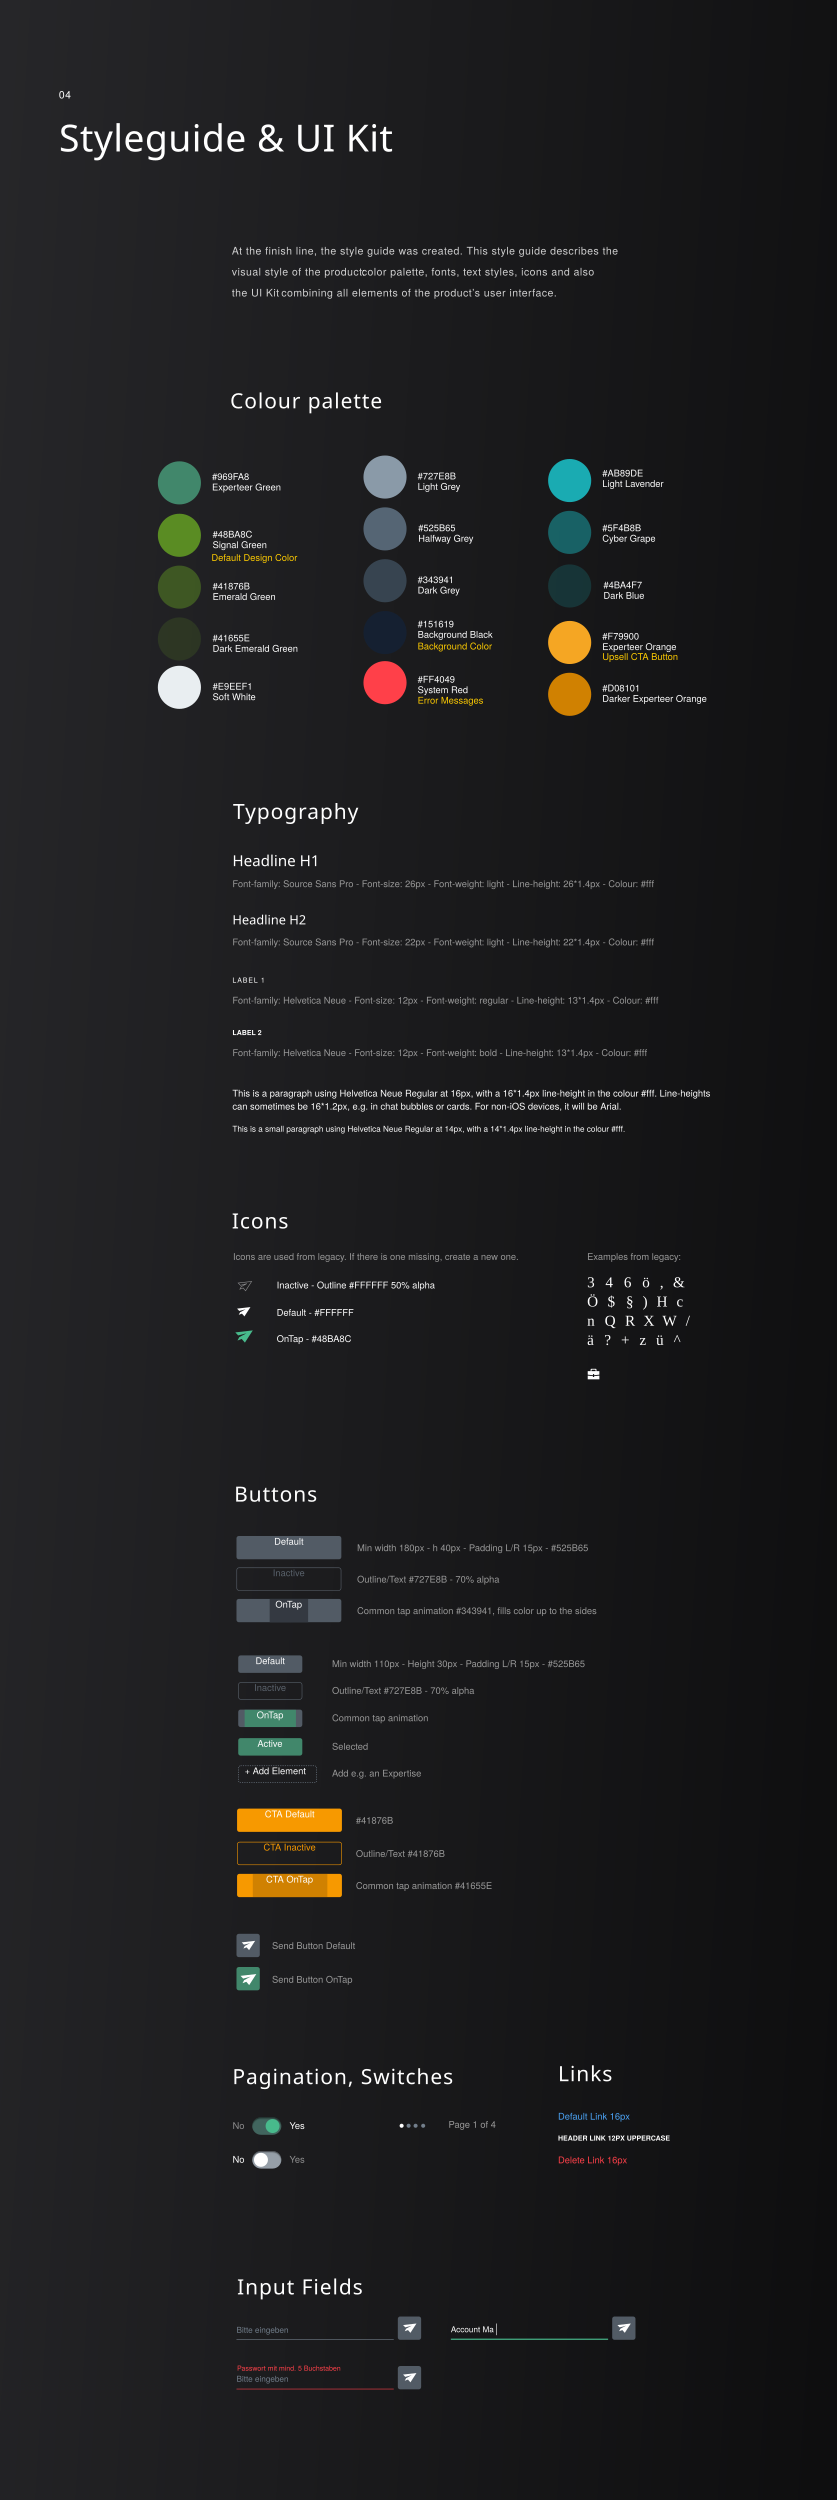
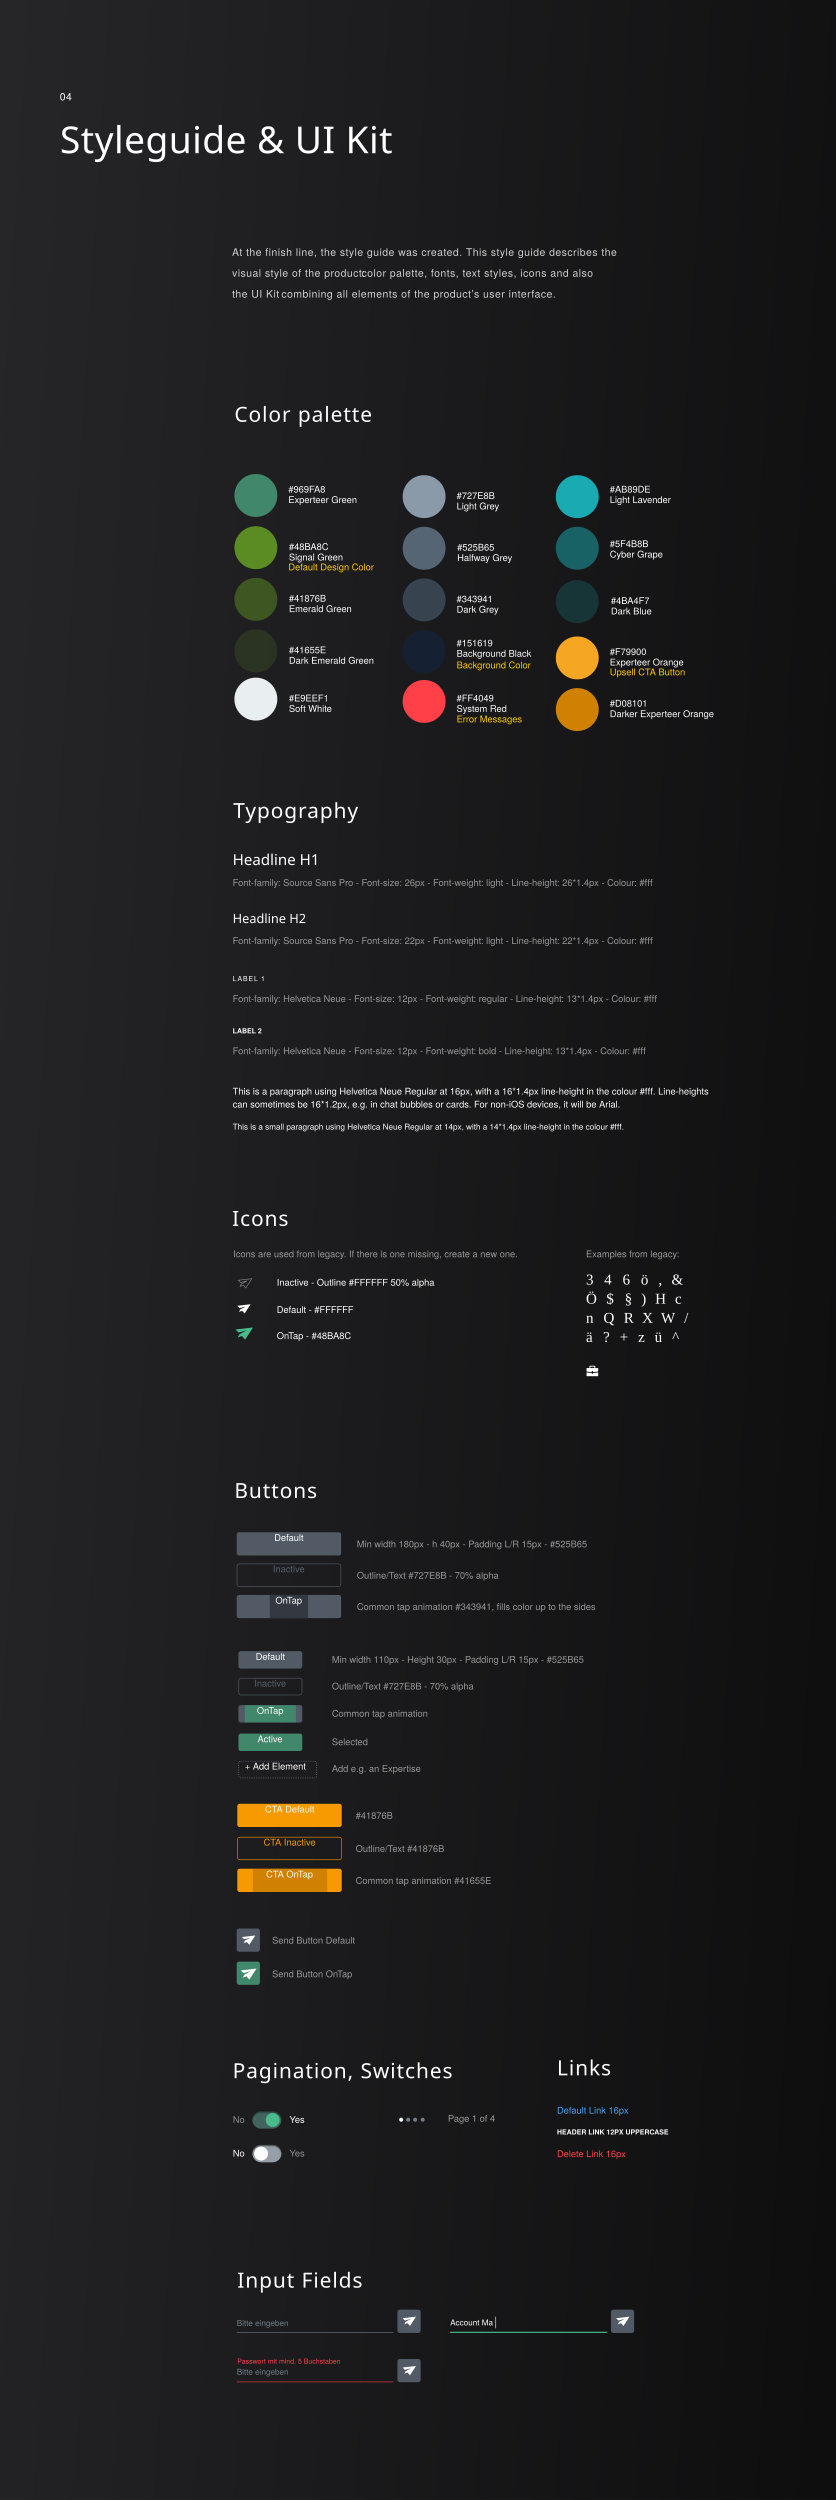
- <svg xmlns="http://www.w3.org/2000/svg" xmlns:xlink="http://www.w3.org/1999/xlink" width="1436px" height="4292px" viewBox="0 0 1436 4292" version="1.1">
+ <svg xmlns="http://www.w3.org/2000/svg" xmlns:xlink="http://www.w3.org/1999/xlink" width="1440px" height="4309px" viewBox="0 0 1440 4309" version="1.1">
  <defs>
-     <linearGradient x1="-89.235%" y1="50%" x2="164.649%" y2="97.562%" id="linearGradient-1">
+     <linearGradient x1="-2.032%" y1="0.281%" x2="129.869%" y2="111.786%" id="linearGradient-1">
+       <stop stop-color="#242326" offset="0%" />
+       <stop stop-color="#232E3F" offset="67.892%" />
+       <stop stop-color="#22342D" offset="100%" />
+     </linearGradient>
+     <linearGradient x1="-89.235%" y1="50%" x2="164.649%" y2="97.562%" id="linearGradient-2">
      <stop stop-color="#37373B" offset="0%" />
      <stop stop-color="#000000" offset="100%" />
    </linearGradient>
-     <rect id="path-2" x="34" y="92" width="50" height="30" rx="15" />
-     <filter x="-5.0%" y="-8.3%" width="110.0%" height="116.7%" filterUnits="objectBoundingBox" id="filter-3">
+     <rect id="path-3" x="34" y="92" width="50" height="30" rx="15" />
+     <filter x="-5.0%" y="-8.3%" width="110.0%" height="116.7%" filterUnits="objectBoundingBox" id="filter-4">
      <feGaussianBlur stdDeviation="1.5" in="SourceAlpha" result="shadowBlurInner1" />
      <feOffset dx="0" dy="2" in="shadowBlurInner1" result="shadowOffsetInner1" />
      <feComposite in="shadowOffsetInner1" in2="SourceAlpha" operator="arithmetic" k2="-1" k3="1" result="shadowInnerInner1" />
      <feColorMatrix values="0 0 0 0 0   0 0 0 0 0   0 0 0 0 0  0 0 0 0.5 0" type="matrix" in="shadowInnerInner1" />
    </filter>
-     <rect id="path-4" x="34" y="150" width="50" height="30" rx="15" />
-     <filter x="-5.0%" y="-8.3%" width="110.0%" height="116.7%" filterUnits="objectBoundingBox" id="filter-5">
+     <rect id="path-5" x="34" y="150" width="50" height="30" rx="15" />
+     <filter x="-5.0%" y="-8.3%" width="110.0%" height="116.7%" filterUnits="objectBoundingBox" id="filter-6">
      <feGaussianBlur stdDeviation="1.5" in="SourceAlpha" result="shadowBlurInner1" />
      <feOffset dx="0" dy="2" in="shadowBlurInner1" result="shadowOffsetInner1" />
      <feComposite in="shadowOffsetInner1" in2="SourceAlpha" operator="arithmetic" k2="-1" k3="1" result="shadowInnerInner1" />
      <feColorMatrix values="0 0 0 0 0   0 0 0 0 0   0 0 0 0 0  0 0 0 0.5 0" type="matrix" in="shadowInnerInner1" />
    </filter>
-     <rect id="path-6" x="0" y="0" width="180" height="40" rx="4" />
-     <rect id="path-8" x="0" y="0" width="180" height="40" rx="4" />
-     <rect id="path-10" x="0" y="0" width="110" height="30" rx="4" />
-     <path d="M11,488 L138,488 C140.209,488 142,489.791 142,492 L142,514 C142,516.209 140.209,518 138,518 L11,518 C8.791,518 7,516.209 7,514 L7,492 C7,489.791 8.791,488 11,488 Z" id="path-12" />
-     <mask id="mask-13" maskContentUnits="userSpaceOnUse" maskUnits="objectBoundingBox" x="0" y="0" width="135" height="30" fill="white">
-       <use xlink:href="#path-12" />
+     <rect id="path-7" x="0" y="0" width="180" height="40" rx="4" />
+     <rect id="path-9" x="0" y="0" width="180" height="40" rx="4" />
+     <rect id="path-11" x="0" y="0" width="110" height="30" rx="4" />
+     <path d="M11,488 L138,488 C140.209,488 142,489.791 142,492 L142,514 C142,516.209 140.209,518 138,518 L11,518 C8.791,518 7,516.209 7,514 L7,492 C7,489.791 8.791,488 11,488 Z" id="path-13" />
+     <mask id="mask-14" maskContentUnits="userSpaceOnUse" maskUnits="objectBoundingBox" x="0" y="0" width="135" height="30" fill="white">
+       <use xlink:href="#path-13" />
    </mask>
  </defs>
  <g id="CA" stroke="none" stroke-width="1" fill="none" fill-rule="evenodd">
-     <g id="Final" transform="translate(-4, -29657)">
-       <rect id="Rectangle-30" fill="url(#linearGradient-1)" x="1" y="27769" width="1440" height="2726" />
-       <rect id="Rectangle-30" fill="url(#linearGradient-1)" x="4" y="29657" width="1440" height="4316" />
+     <g id="Final" transform="translate(0, -35024)">
+       <rect id="Rectangle-30" fill="url(#linearGradient-1)" x="0" y="27765" width="1440" height="7260" />
+       <rect id="Rectangle-30" fill="url(#linearGradient-2)" x="-2" y="35024" width="1444" height="4309" />
      <text id="Default-Design-Color" font-family="HelveticaNeue, Helvetica Neue" font-size="16" font-weight="normal" fill="#FFCC00">
-         <tspan x="367" y="30620">Default Design Color</tspan>
+         <tspan x="497" y="36007">Default Design Color</tspan>
      </text>
-       <g id="Styleguide" transform="translate(275, 30323)">
-         <g id="07-Input-Fields" transform="translate(135, 3238)">
+       <g id="Styleguide" transform="translate(400, 35716)">
+         <g id="07-Input-Fields" transform="translate(8, 3216)">
          <text font-family="SourceSansPro-Regular, Source Sans Pro" font-size="36" font-weight="normal" line-spacing="36" letter-spacing="1.6" fill="#FFFFFF">
            <tspan x="1" y="35">Input Fields</tspan>
          </text>
          <g id="insert" transform="translate(0, 73)">
            <rect id="Rectangle-3" fill="#727E8B" x="0" y="39" width="270" height="1" />
            <text id="Bitte-eingeben" font-family="HelveticaNeue, Helvetica Neue" font-size="14" font-weight="normal" fill="#727E8B">
              <tspan x="0" y="28">Bitte eingeben</tspan>
            </text>
            <g id="send_button" transform="translate(277, 0)">
              <g id="insert">
                <rect id="Rectangle-12" fill="#525B65" x="0" y="0" width="40" height="40" rx="4" />
                <g id="icon_send" transform="translate(9, 12)" fill="#FFFFFF">
                  <polygon id="send_icon" points="5.196 8.866 14.75 3.753 3.744 6.619 0 2.643 23 0 12.616 16 8.374 11.195 2.879 13.256" />
                </g>
              </g>
            </g>
          </g>
          <g id="insert" transform="translate(0, 155)">
            <rect id="Rectangle-3" fill="#FF4049" x="0" y="42" width="270" height="1" />
            <text id="Bitte-eingeben" font-family="HelveticaNeue, Helvetica Neue" font-size="14" font-weight="normal" fill="#727E8B">
              <tspan x="0" y="30">Bitte eingeben</tspan>
            </text>
            <text id="Passwort-mit-mind.-5" font-family="HelveticaNeue, Helvetica Neue" font-size="12" font-weight="normal" fill="#FF4049">
              <tspan x="1" y="11">Passwort mit mind. 5 Buchstaben</tspan>
            </text>
            <g id="send_button" transform="translate(277, 3)">
              <g id="insert">
                <rect id="Rectangle-12" fill="#525B65" x="0" y="0" width="40" height="40" rx="4" />
                <g id="icon_send" transform="translate(9, 12)" fill="#FFFFFF">
                  <polygon id="send_icon" points="5.196 8.866 14.75 3.753 3.744 6.619 0 2.643 23 0 12.616 16 8.374 11.195 2.879 13.256" />
                </g>
              </g>
            </g>
          </g>
          <g id="insert" transform="translate(368, 73)">
            <rect id="Rectangle-3" fill="#48BA8C" x="0" y="38" width="270" height="2" />
            <text id="Account-Ma" font-family="HelveticaNeue, Helvetica Neue" font-size="14" font-weight="normal" fill="#FFFFFF">
              <tspan x="0" y="27">Account Ma</tspan>
            </text>
            <g id="send_button" transform="translate(277, 0)">
              <g id="insert">
                <rect id="Rectangle-12" fill="#525B65" x="0" y="0" width="40" height="40" rx="4" />
                <g id="icon_send" transform="translate(9, 12)" fill="#FFFFFF">
                  <polygon id="send_icon" points="5.196 8.866 14.75 3.753 3.744 6.619 0 2.643 23 0 12.616 16 8.374 11.195 2.879 13.256" />
                </g>
              </g>
            </g>
            <path d="M78.5,12.5 L78.5,31.526" id="Line" stroke="#FFFFFF" stroke-linecap="square" />
          </g>
        </g>
-         <g id="06-Switches,-Pagination" transform="translate(128, 2877)">
+         <g id="06-Switches,-Pagination" transform="translate(1, 2855)">
          <g id="Rectangle-7">
-             <use fill="#41655E" fill-rule="evenodd" xlink:href="#path-2" />
-             <use fill="black" fill-opacity="1" filter="url(#filter-3)" xlink:href="#path-2" />
+             <use fill="#41655E" fill-rule="evenodd" xlink:href="#path-3" />
+             <use fill="black" fill-opacity="1" filter="url(#filter-4)" xlink:href="#path-3" />
          </g>
          <circle id="Oval-4" fill="#48BA8C" cx="69" cy="107" r="12" />
          <text id="No" opacity="0.497" font-family="HelveticaNeue, Helvetica Neue" font-size="16" font-weight="normal" fill="#FFFFFF">
            <tspan x="0.264" y="112">No</tspan>
          </text>
          <text id="Yes" font-family="HelveticaNeue, Helvetica Neue" font-size="16" font-weight="normal" fill="#FFFFFF">
            <tspan x="98" y="112">Yes</tspan>
          </text>
          <g id="Rectangle-7">
-             <use fill="#969FA8" fill-rule="evenodd" xlink:href="#path-4" />
-             <use fill="black" fill-opacity="1" filter="url(#filter-5)" xlink:href="#path-4" />
+             <use fill="#969FA8" fill-rule="evenodd" xlink:href="#path-5" />
+             <use fill="black" fill-opacity="1" filter="url(#filter-6)" xlink:href="#path-5" />
          </g>
          <circle id="Oval-4" fill="#FFFFFF" cx="49" cy="165" r="12" />
          <text id="No" font-family="HelveticaNeue, Helvetica Neue" font-size="16" font-weight="normal" fill="#FFFFFF">
            <tspan x="0.264" y="170">No</tspan>
          </text>
          <text id="Yes" opacity="0.505" font-family="HelveticaNeue, Helvetica Neue" font-size="16" font-weight="normal" fill="#FFFFFF">
            <tspan x="98" y="170">Yes</tspan>
          </text>
          <text id="05-Links" font-family="SourceSansPro-Regular, Source Sans Pro" font-size="36" font-weight="normal" line-spacing="36" letter-spacing="1.6" fill="#FFFFFF">
            <tspan x="0" y="35">Pagination, Switches</tspan>
          </text>
          <g id="pagination" transform="translate(287, 103)">
            <circle id="white_oval" fill="#FFFFFF" cx="3.5" cy="3.5" r="3.5" />
            <circle id="Oval-5" fill="#727E8B" cx="27.5" cy="3.5" r="3.5" />
            <circle id="Oval-5" fill="#727E8B" cx="15.5" cy="3.5" r="3.5" />
            <circle id="Oval-5" fill="#727E8B" cx="40.5" cy="3.5" r="3.5" />
          </g>
          <text id="Page-1-of-4" font-family="HelveticaNeue, Helvetica Neue" font-size="16" font-weight="normal" fill="#9B9B9B">
            <tspan x="371" y="110">Page 1 of 4</tspan>
          </text>
        </g>
-         <g id="05-Links" transform="translate(687, 2872)">
+         <g id="05-Links" transform="translate(560, 2850)">
          <text font-family="SourceSansPro-Regular, Source Sans Pro" font-size="36" font-weight="normal" line-spacing="36" letter-spacing="1.6" fill="#FFFFFF">
            <tspan x="0" y="35">Links</tspan>
          </text>
          <text id="Default-Link-16px" font-family="HelveticaNeue, Helvetica Neue" font-size="16" font-weight="normal" fill="#4BA4F7">
            <tspan x="0" y="101">Default Link 16px </tspan>
          </text>
          <text id="Header-Link-12px-upp" font-family="HelveticaNeue-Bold, Helvetica Neue" font-size="12" font-weight="bold" fill="#FFFFFF">
            <tspan x="0" y="137">HEADER LINK 12PX UPPERCASE</tspan>
          </text>
          <text id="Delete-Link-16px" font-family="HelveticaNeue, Helvetica Neue" font-size="16" font-weight="normal" fill="#FF4049">
            <tspan x="0" y="176">Delete Link 16px</tspan>
          </text>
        </g>
-         <g id="04-Buttons" transform="translate(131, 1877)">
+         <g id="04-Buttons" transform="translate(4, 1855)">
          <text font-family="SourceSansPro-Regular, Source Sans Pro" font-size="36" font-weight="normal" line-spacing="36" letter-spacing="1.6" fill="#FFFFFF">
            <tspan x="0" y="35">Buttons</tspan>
          </text>
          <rect id="Rectangle-2" fill="#525B65" x="4" y="94" width="180" height="40" rx="4" />
          <text id="Default" font-family="HelveticaNeue, Helvetica Neue" font-size="16" font-weight="normal" fill="#FFFFFF">
            <tspan x="68.664" y="109">Default</tspan>
          </text>
          <text id="Min-width-180px---h" font-family="HelveticaNeue, Helvetica Neue" font-size="16" font-weight="normal" fill="#999999">
            <tspan x="211" y="120">Min width 180px   -   h 40px   -   Padding L/R 15px   -    #525B65</tspan>
          </text>
          <rect id="Rectangle-2" fill="#F79900" x="5" y="562" width="180" height="40" rx="4" />
          <text id="CTA-Default" font-family="HelveticaNeue, Helvetica Neue" font-size="16" font-weight="normal" fill="#FFFFFF">
            <tspan x="52.624" y="577">CTA Default</tspan>
          </text>
          <text id="#41876B" font-family="HelveticaNeue, Helvetica Neue" font-size="16" font-weight="normal" fill="#999999">
            <tspan x="209" y="588">#41876B</tspan>
          </text>
          <g id="Group-3" transform="translate(5, 674)">
-             <mask id="mask-7" fill="white">
-               <use xlink:href="#path-6" />
+             <mask id="mask-8" fill="white">
+               <use xlink:href="#path-7" />
            </mask>
-             <use id="Rectangle-2" fill="#F79900" xlink:href="#path-6" />
-             <rect id="Rectangle" fill="#D08101" mask="url(#mask-7)" x="27" y="0" width="128" height="40" />
+             <use id="Rectangle-2" fill="#F79900" xlink:href="#path-7" />
+             <rect id="Rectangle" fill="#D08101" mask="url(#mask-8)" x="27" y="0" width="128" height="40" />
          </g>
          <text id="CTA-OnTap" font-family="HelveticaNeue, Helvetica Neue" font-size="16" font-weight="normal" fill="#FFFFFF">
            <tspan x="54.688" y="689">CTA OnTap</tspan>
          </text>
          <text id="Common-tap-animation" font-family="HelveticaNeue, Helvetica Neue" font-size="16" font-weight="normal" fill="#999999">
            <tspan x="209" y="700">Common tap animation #41655E</tspan>
          </text>
          <text id="Send-Button-Default" font-family="HelveticaNeue, Helvetica Neue" font-size="16" font-weight="normal" fill="#999999">
            <tspan x="65" y="803">Send Button Default</tspan>
          </text>
          <text id="Send-Button-OnTap" font-family="HelveticaNeue, Helvetica Neue" font-size="16" font-weight="normal" fill="#999999">
            <tspan x="65" y="861">Send Button OnTap</tspan>
          </text>
          <rect id="Rectangle-2" stroke="#F79900" x="5.5" y="619.5" width="179" height="39" rx="4" />
          <text id="CTA-Inactive" font-family="HelveticaNeue, Helvetica Neue" font-size="16" font-weight="normal" fill="#F79900">
            <tspan x="50.256" y="634">CTA Inactive</tspan>
          </text>
          <text id="Outline/Text-#41876B" font-family="HelveticaNeue, Helvetica Neue" font-size="16" font-weight="normal" fill="#999999">
            <tspan x="209" y="645">Outline/Text #41876B </tspan>
          </text>
          <g id="Group" transform="translate(4, 202)">
-             <mask id="mask-9" fill="white">
-               <use xlink:href="#path-8" />
+             <mask id="mask-10" fill="white">
+               <use xlink:href="#path-9" />
            </mask>
-             <use id="Rectangle-2" fill="#525B65" xlink:href="#path-8" />
-             <rect id="Rectangle-9" fill="#343941" mask="url(#mask-9)" x="57" y="-5" width="66" height="54" />
+             <use id="Rectangle-2" fill="#525B65" xlink:href="#path-9" />
+             <rect id="Rectangle-9" fill="#343941" mask="url(#mask-10)" x="57" y="-5" width="66" height="54" />
          </g>
          <text id="OnTap" font-family="HelveticaNeue, Helvetica Neue" font-size="16" font-weight="normal" fill="#FFFFFF">
            <tspan x="70.728" y="217">OnTap</tspan>
          </text>
          <text id="Common-tap-animation" font-family="HelveticaNeue, Helvetica Neue" font-size="16" font-weight="normal" fill="#999999">
            <tspan x="211" y="228">Common tap animation #343941, fills color up to the sides</tspan>
          </text>
          <rect id="Rectangle-2" stroke="#727E8B" opacity="0.699" x="4.5" y="148.5" width="179" height="39" rx="4" />
          <text id="Inactive" opacity="0.697" font-family="HelveticaNeue, Helvetica Neue" font-size="16" font-weight="normal" fill="#727E8B">
            <tspan x="66.296" y="163">Inactive</tspan>
          </text>
          <text id="Outline/Text-#727E8B" font-family="HelveticaNeue, Helvetica Neue" font-size="16" font-weight="normal" fill="#999999">
            <tspan x="211" y="174">Outline/Text #727E8B  -  70% alpha</tspan>
          </text>
          <rect id="Rectangle-2" fill="#525B65" x="7" y="299" width="110" height="30" rx="4" />
          <text id="Default" font-family="HelveticaNeue, Helvetica Neue" font-size="16" font-weight="normal" fill="#FFFFFF">
            <tspan x="36.664" y="314">Default</tspan>
          </text>
          <g id="Group-2" transform="translate(7, 392)">
-             <mask id="mask-11" fill="white">
-               <use xlink:href="#path-10" />
+             <mask id="mask-12" fill="white">
+               <use xlink:href="#path-11" />
            </mask>
-             <use id="Rectangle-2" fill="#525B65" xlink:href="#path-10" />
-             <rect id="Rectangle-10" fill="#41876B" mask="url(#mask-11)" x="11" y="0" width="88" height="30" />
+             <use id="Rectangle-2" fill="#525B65" xlink:href="#path-11" />
+             <rect id="Rectangle-10" fill="#41876B" mask="url(#mask-12)" x="11" y="0" width="88" height="30" />
          </g>
          <text id="OnTap" font-family="HelveticaNeue, Helvetica Neue" font-size="16" font-weight="normal" fill="#FFFFFF">
            <tspan x="38.728" y="407">OnTap</tspan>
          </text>
          <rect id="Rectangle-2" stroke="#727E8B" opacity="0.698" x="7.5" y="345.5" width="109" height="29" rx="4" />
          <text id="Inactive" opacity="0.7" font-family="HelveticaNeue, Helvetica Neue" font-size="16" font-weight="normal" fill="#727E8B">
            <tspan x="34.296" y="360">Inactive</tspan>
          </text>
          <text id="Min-width-110px---He" font-family="HelveticaNeue, Helvetica Neue" font-size="16" font-weight="normal" fill="#999999">
            <tspan x="168" y="319">Min width 110px   -   Height 30px   -   Padding L/R 15px   -    #525B65</tspan>
          </text>
          <text id="Common-tap-animation" font-family="HelveticaNeue, Helvetica Neue" font-size="16" font-weight="normal" fill="#999999">
            <tspan x="168" y="412">Common tap animation</tspan>
          </text>
          <rect id="Rectangle-2" fill="#41876B" x="7" y="441" width="110" height="30" rx="4" />
          <text id="Active" font-family="HelveticaNeue, Helvetica Neue" font-size="16" font-weight="normal" fill="#FFFFFF">
            <tspan x="39.928" y="456">Active</tspan>
          </text>
          <text id="+-Add-Element" font-family="HelveticaNeue, Helvetica Neue" font-size="16" font-weight="normal" fill="#FFFFFF">
            <tspan x="18" y="503">+ Add Element</tspan>
          </text>
-           <use id="Rectangle-15" stroke="#727E8B" mask="url(#mask-13)" stroke-width="2" stroke-dasharray="2,2" xlink:href="#path-12" />
+           <use id="Rectangle-15" stroke="#727E8B" mask="url(#mask-14)" stroke-width="2" stroke-dasharray="2,2" xlink:href="#path-13" />
          <text id="Selected" font-family="HelveticaNeue, Helvetica Neue" font-size="16" font-weight="normal" fill="#999999">
            <tspan x="168" y="461">Selected</tspan>
          </text>
          <text id="Add-e.g.-an-Expertis" font-family="HelveticaNeue, Helvetica Neue" font-size="16" font-weight="normal" fill="#999999">
            <tspan x="168" y="507">Add e.g. an Expertise</tspan>
          </text>
          <text id="Outline/Text-#727E8B" font-family="HelveticaNeue, Helvetica Neue" font-size="16" font-weight="normal" fill="#999999">
            <tspan x="168" y="365">Outline/Text #727E8B  -  70% alpha</tspan>
          </text>
          <g id="send_button" transform="translate(4, 777)">
            <g id="insert">
              <rect id="Rectangle-12" fill="#525B65" x="0" y="0" width="40" height="40" rx="4" />
              <g id="icon_send" transform="translate(9, 12)" fill="#FFFFFF">
                <polygon id="send_icon" points="5.196 8.866 14.75 3.753 3.744 6.619 0 2.643 23 0 12.616 16 8.374 11.195 2.879 13.256" />
              </g>
            </g>
          </g>
          <g id="insert" transform="translate(4, 834)">
            <rect id="Rectangle-12" fill="#41876B" x="0" y="0" width="40" height="40" rx="4" />
            <g id="icon_send" transform="translate(7, 12)" fill="#FFFFFF">
              <polygon id="send_icon" points="6.099 10.529 17.315 4.457 4.395 7.86 0 3.139 27 0 14.81 19 9.83 13.294 3.379 15.741" />
            </g>
          </g>
        </g>
-         <g id="03-Icons" transform="translate(127, 1408)">
+         <g id="03-Icons" transform="translate(0, 1386)">
          <text font-family="SourceSansPro-Regular, Source Sans Pro" font-size="36" font-weight="normal" line-spacing="36" letter-spacing="1.6" fill="#FFFFFF">
            <tspan x="0" y="35">Icons</tspan>
          </text>
          <polygon id="send_icon" stroke="#FFFFFF" opacity="0.5" points="16.196 134.866 25.75 129.753 14.744 132.619 11 128.643 34 126 23.616 142 19.374 137.195 13.879 139.256" />
          <text id="Inactive---Outline-#" font-family="HelveticaNeue, Helvetica Neue" font-size="16" font-weight="normal" fill="#FFFFFF">
            <tspan x="77" y="138">Inactive - Outline #FFFFFF 50% alpha</tspan>
          </text>
          <text id="Default---#FFFFFF" font-family="HelveticaNeue, Helvetica Neue" font-size="16" font-weight="normal" fill="#FFFFFF">
            <tspan x="77" y="185">Default - #FFFFFF</tspan>
          </text>
          <text id="OnTap---#48BA8C" font-family="HelveticaNeue, Helvetica Neue" font-size="16" font-weight="normal" fill="#FFFFFF">
            <tspan x="77" y="230">OnTap - #48BA8C</tspan>
          </text>
          <polygon id="send_icon" fill="#FFFFFF" points="14.196 178.866 23.75 173.753 12.744 176.619 9 172.643 32 170 21.616 186 17.374 181.195 11.879 183.256" />
          <polygon id="send_icon" fill="#48BA8C" points="12.777 221.637 25.239 214.926 10.883 218.688 6 213.469 36 210 22.456 231 16.922 224.693 9.755 227.398" />
          <text id="Icons-are-used-from" font-family="HelveticaNeue, Helvetica Neue" font-size="16" font-weight="normal" fill="#999999">
            <tspan x="2" y="89">Icons are used from legacy. If there is one missing, create a new one. </tspan>
          </text>
          <text id="3-4-6-ö-,-&amp;-Ö-$-§-)" font-family=".SFNSDisplay, .SF NS Display" font-size="26" font-weight="normal" fill="#FFFFFF">
            <tspan x="610" y="136">3</tspan>
            <tspan x="625.742" y="136" font-family="Monaco"> </tspan>
            <tspan x="641.345" y="136">4</tspan>
            <tspan x="657.43" y="136" font-family="Monaco"> </tspan>
            <tspan x="673.032" y="136">6</tspan>
            <tspan x="688.952" y="136" font-family="Monaco"> </tspan>
            <tspan x="704.555" y="136">ö</tspan>
            <tspan x="719.18" y="136" font-family="Monaco"> </tspan>
            <tspan x="734.782" y="136">,</tspan>
            <tspan x="741.739" y="136" font-family="Monaco"> </tspan>
            <tspan x="757.342" y="136">&amp;</tspan>
            <tspan x="775.09" y="136" font-family="Monaco"> </tspan>
            <tspan x="790.692" y="136" />
            <tspan x="610" y="169">Ö</tspan>
            <tspan x="629.373" y="169" font-family="Monaco"> </tspan>
            <tspan x="644.976" y="169">$</tspan>
            <tspan x="661.061" y="169" font-family="Monaco"> </tspan>
            <tspan x="676.663" y="169">§</tspan>
            <tspan x="689.562" y="169" font-family="Monaco"> </tspan>
            <tspan x="705.164" y="169">)</tspan>
            <tspan x="713.594" y="169" font-family="Monaco"> </tspan>
            <tspan x="729.196" y="169">H</tspan>
            <tspan x="747.731" y="169" font-family="Monaco"> </tspan>
            <tspan x="763.334" y="169">c</tspan>
            <tspan x="610" y="202">n</tspan>
            <tspan x="624.511" y="202" font-family="Monaco"> </tspan>
            <tspan x="640.113" y="202">Q</tspan>
            <tspan x="659.486" y="202" font-family="Monaco"> </tspan>
            <tspan x="675.089" y="202">R</tspan>
            <tspan x="691.148" y="202" font-family="Monaco"> </tspan>
            <tspan x="706.751" y="202">X</tspan>
            <tspan x="723.61" y="202" font-family="Monaco"> </tspan>
            <tspan x="739.213" y="202">W</tspan>
            <tspan x="763.588" y="202" font-family="Monaco"> </tspan>
            <tspan x="779.19" y="202">/</tspan>
            <tspan x="610" y="235">ä</tspan>
            <tspan x="623.838" y="235" font-family="Monaco"> </tspan>
            <tspan x="639.44" y="235">?</tspan>
            <tspan x="652.517" y="235" font-family="Monaco"> </tspan>
            <tspan x="668.119" y="235">+</tspan>
            <tspan x="684.204" y="235" font-family="Monaco"> </tspan>
            <tspan x="699.807" y="235">z</tspan>
            <tspan x="712.73" y="235" font-family="Monaco"> </tspan>
            <tspan x="728.333" y="235">ü</tspan>
            <tspan x="742.844" y="235" font-family="Monaco"> </tspan>
            <tspan x="758.446" y="235">^</tspan>
            <tspan x="770.177" y="235" font-family="Monaco"> </tspan>
          </text>
          <text id="Examples-from-legacy" font-family="HelveticaNeue, Helvetica Neue" font-size="16" font-weight="normal" fill="#999999">
            <tspan x="610" y="89">Examples from legacy:</tspan>
          </text>
          <path d="M622,287.016 L622,285 L620,285 L620,287.016 L619.898,287.016 L611,286 L611,280 L616,280 L616,277 C616,276.448 616.448,276 617,276 L625,276 C625.552,276 626,276.448 626,277 L626,280 L631,280 L631,286 L622.084,287.016 L622,287.016 Z M622,288.546 L622.084,288.546 L631,287.663 L631,294 L611,294 L611,287.663 L619.898,288.546 L620,288.546 L620,290 L622,290 L622,288.546 Z M618.5,277.5 C617.948,277.5 617.5,277.948 617.5,278.5 L617.5,280 L624.5,280 L624.5,278.5 C624.5,277.948 624.052,277.5 623.5,277.5 L618.5,277.5 Z" id="suitcase_icon" fill="#FFFFFF" />
        </g>
-         <g id="02-Typography" transform="translate(128, 705)">
+         <g id="02-Typography" transform="translate(1, 683)">
          <g id="Label-1" transform="translate(0, 305)" font-family="HelveticaNeue, Helvetica Neue" font-weight="normal">
            <text font-size="12" letter-spacing="1.477" fill="#FFFFFF">
              <tspan x="0" y="11">LABEL </tspan>
              <tspan x="48.87" y="11" letter-spacing="1.363">1</tspan>
            </text>
            <text id="Font-family:-Helveti" font-size="16" fill="#999999">
              <tspan x="0" y="47">Font-family: Helvetica Neue -  Font-size: 12px  -  Font-weight: regular -  Line-height:  13*1.4px  -  Colour: #fff </tspan>
            </text>
          </g>
          <g id="Label-1" transform="translate(0, 394)">
            <text id="Label-2" font-family="HelveticaNeue-Bold, Helvetica Neue" font-size="12" font-weight="bold" fill="#FFFFFF">
              <tspan x="0" y="12">LABEL 2</tspan>
            </text>
            <text id="Font-family:-Helveti" font-family="HelveticaNeue, Helvetica Neue" font-size="16" font-weight="normal" fill="#999999">
              <tspan x="0" y="48">Font-family: Helvetica Neue -  Font-size: 12px  -  Font-weight: bold -  Line-height:  13*1.4px  -  Colour: #fff</tspan>
            </text>
          </g>
          <g id="Headline-H1" transform="translate(0, 90)">
            <text font-family="SourceSansPro-Light, Source Sans Pro" font-size="26" font-weight="300" fill="#FFFFFF">
              <tspan x="0" y="26">Headline H1</tspan>
            </text>
            <text id="Font-family:-Source" font-family="HelveticaNeue, Helvetica Neue" font-size="16" font-weight="normal" fill="#999999">
              <tspan x="0" y="62">Font-family: Source Sans Pro -  Font-size: 26px  -  Font-weight: light  -  Line-height:  26*1.4px  -  Colour: #fff</tspan>
            </text>
          </g>
          <g id="Headline-H2" transform="translate(0, 194)">
            <text font-family="SourceSansPro-Light, Source Sans Pro" font-size="22" font-weight="300" fill="#FFFFFF">
              <tspan x="0" y="22">Headline H2</tspan>
            </text>
            <text id="Font-family:-Source" font-family="HelveticaNeue, Helvetica Neue" font-size="16" font-weight="normal" fill="#999999">
              <tspan x="0" y="58">Font-family: Source Sans Pro -  Font-size: 22px  -  Font-weight: light  -  Line-height:  22*1.4px  -  Colour: #fff</tspan>
            </text>
          </g>
          <text id="This-is-a-paragraph" font-family="HelveticaNeue, Helvetica Neue" font-size="16" font-weight="normal" line-spacing="22.4" fill="#FFFFFF">
            <tspan x="0" y="511.6">This is a paragraph using Helvetica Neue Regular at 16px, with a 16*1.4px line-height in the colour #fff. Line-heights </tspan>
            <tspan x="0" y="534">can sometimes be 16*1.2px, e.g. in chat bubbles or cards. For non-iOS devices, it will be Arial.</tspan>
          </text>
          <text id="This-is-a-small-para" font-family="HelveticaNeue, Helvetica Neue" font-size="14" font-weight="normal" line-spacing="30" fill="#FFFFFF">
            <tspan x="0" y="572">This is a small paragraph using Helvetica Neue Regular at 14px, with a 14*1.4px line-height in the colour #fff.</tspan>
          </text>
          <text id="Typography" font-family="SourceSansPro-Regular, Source Sans Pro" font-size="36" font-weight="normal" line-spacing="36" letter-spacing="1.6" fill="#FFFFFF">
            <tspan x="1" y="35">Typography</tspan>
          </text>
        </g>
-         <g id="01-Colours">
-           <text id="Colour-palette" font-family="SourceSansPro-Regular, Source Sans Pro" font-size="36" font-weight="normal" line-spacing="36" letter-spacing="1.6" fill="#FFFFFF">
-             <tspan x="124" y="35">Colour palette</tspan>
-           </text>
-           <circle id="41876B" fill="#5A8C23" opacity="0.498" cx="37" cy="342" r="37" />
-           <circle id="48BA8C" fill="#5A8C23" cx="37" cy="253" r="37" />
-           <circle id="4BA4F7" fill="#1AABB2" opacity="0.198" cx="707" cy="340" r="37" />
-           <circle id="525B65" fill="#556574" cx="390" cy="242" r="37" />
-           <circle id="41655E" fill="#5A8C23" opacity="0.197" cx="37" cy="431" r="37" />
-           <circle id="262B33" fill="#374450" cx="390" cy="331" r="37" />
-           <circle id="151619" fill="#152031" cx="390" cy="420" r="37" />
-           <circle id="727E8B" fill="#8A9AA8" cx="390" cy="153" r="37" />
-           <circle id="E9EEF1" fill="#E9EEF1" cx="37" cy="514" r="37" />
+         <g id="01-Colours" transform="translate(4, 0)">
+           <text id="Color-palette" font-family="SourceSansPro-Regular, Source Sans Pro" font-size="36" font-weight="normal" line-spacing="36" letter-spacing="1.6" fill="#FFFFFF">
+             <tspan x="0" y="35">Color palette</tspan>
+           </text>
+           <circle id="41876B" fill="#5A8C23" opacity="0.498" cx="37" cy="341" r="37" />
+           <circle id="48BA8C" fill="#5A8C23" cx="37" cy="252" r="37" />
+           <circle id="4BA4F7" fill="#1AABB2" opacity="0.198" cx="591" cy="345" r="37" />
+           <circle id="525B65" fill="#556574" cx="327" cy="253" r="37" />
+           <circle id="41655E" fill="#5A8C23" opacity="0.197" cx="37" cy="430" r="37" />
+           <circle id="262B33" fill="#374450" cx="327" cy="342" r="37" />
+           <circle id="151619" fill="#152032" cx="327" cy="431" r="37" />
+           <circle id="727E8B" fill="#8A9AA8" cx="327" cy="164" r="37" />
+           <circle id="E9EEF1" fill="#E9EEF1" cx="37" cy="513" r="37" />
          <text id="#4BA4F7-Dark-Blue" font-family="HelveticaNeue, Helvetica Neue" font-size="16" font-weight="normal" fill="#FFFFFF">
-             <tspan x="765" y="344">#4BA4F7</tspan>
-             <tspan x="765" y="362">Dark Blue</tspan>
+             <tspan x="649" y="349">#4BA4F7</tspan>
+             <tspan x="649" y="367">Dark Blue</tspan>
          </text>
          <text id="#525B65-Halfway-Grey" font-family="HelveticaNeue, Helvetica Neue" font-size="16" font-weight="normal" fill="#FFFFFF">
-             <tspan x="447" y="246">#525B65</tspan>
-             <tspan x="447" y="264">Halfway Grey</tspan>
+             <tspan x="384" y="257">#525B65</tspan>
+             <tspan x="384" y="275">Halfway Grey</tspan>
          </text>
          <text id="#727E8B-Light-Grey" font-family="HelveticaNeue, Helvetica Neue" font-size="16" font-weight="normal" fill="#FFFFFF">
-             <tspan x="446" y="157">#727E8B</tspan>
-             <tspan x="446" y="175">Light Grey</tspan>
+             <tspan x="383" y="168">#727E8B</tspan>
+             <tspan x="383" y="186">Light Grey</tspan>
          </text>
          <text id="#343941-Dark-Grey" font-family="HelveticaNeue, Helvetica Neue" font-size="16" font-weight="normal" fill="#FFFFFF">
-             <tspan x="446" y="335">#343941</tspan>
-             <tspan x="446" y="353">Dark Grey</tspan>
+             <tspan x="383" y="346">#343941</tspan>
+             <tspan x="383" y="364">Dark Grey</tspan>
          </text>
          <text id="#151619-Background-B" font-family="HelveticaNeue, Helvetica Neue" font-size="16" font-weight="normal" fill="#FFFFFF">
-             <tspan x="446" y="411">#151619</tspan>
-             <tspan x="446" y="429">Background Black</tspan>
+             <tspan x="383" y="422">#151619</tspan>
+             <tspan x="383" y="440">Background Black</tspan>
          </text>
          <text id="#E9EEF1-Soft-White" font-family="HelveticaNeue, Helvetica Neue" font-size="16" font-weight="normal" fill="#FFFFFF">
-             <tspan x="94" y="518">#E9EEF1</tspan>
-             <tspan x="94" y="536">Soft White</tspan>
+             <tspan x="94" y="517">#E9EEF1</tspan>
+             <tspan x="94" y="535">Soft White</tspan>
          </text>
          <text id="#48BA8C-Signal-Green" font-family="HelveticaNeue, Helvetica Neue" font-size="16" font-weight="normal" fill="#FFFFFF">
-             <tspan x="94" y="257">#48BA8C</tspan>
-             <tspan x="94" y="275">Signal Green</tspan>
+             <tspan x="94" y="256">#48BA8C</tspan>
+             <tspan x="94" y="274">Signal Green</tspan>
          </text>
          <text id="#41876B-Emerald-Gree" font-family="HelveticaNeue, Helvetica Neue" font-size="16" font-weight="normal" fill="#FFFFFF">
-             <tspan x="94" y="346">#41876B</tspan>
-             <tspan x="94" y="364">Emerald Green</tspan>
+             <tspan x="94" y="345">#41876B</tspan>
+             <tspan x="94" y="363">Emerald Green</tspan>
          </text>
          <text id="#41655E-Dark-Emerald" font-family="HelveticaNeue, Helvetica Neue" font-size="16" font-weight="normal" fill="#FFFFFF">
-             <tspan x="94" y="435">#41655E</tspan>
-             <tspan x="94" y="453">Dark Emerald Green</tspan>
-           </text>
-           <circle id="5F4B8B" fill="#1AABB2" opacity="0.5" cx="707" cy="248" r="37" />
-           <circle id="9881BB" fill="#1AABB2" cx="707" cy="159" r="37" />
-           <circle id="FF4049" fill="#FF4049" cx="390" cy="506" r="37" />
-           <circle id="D08101" fill="#D08101" cx="707" cy="526" r="37" />
-           <circle id="969FA8" fill="#41876B" cx="37" cy="163" r="37" />
+             <tspan x="94" y="434">#41655E</tspan>
+             <tspan x="94" y="452">Dark Emerald Green</tspan>
+           </text>
+           <circle id="5F4B8B" fill="#1AABB2" opacity="0.5" cx="591" cy="253" r="37" />
+           <circle id="9881BB" fill="#1AABB2" cx="591" cy="164" r="37" />
+           <circle id="FF4049" fill="#FF4049" cx="327" cy="517" r="37" />
+           <circle id="D08101" fill="#D08101" cx="591" cy="531" r="37" />
+           <circle id="969FA8" fill="#41876B" cx="37" cy="162" r="37" />
          <text id="#5F4B8B-Cyber-Grape" font-family="HelveticaNeue, Helvetica Neue" font-size="16" font-weight="normal" fill="#FFFFFF">
-             <tspan x="763" y="246">#5F4B8B</tspan>
-             <tspan x="763" y="264">Cyber Grape</tspan>
+             <tspan x="647" y="251">#5F4B8B</tspan>
+             <tspan x="647" y="269">Cyber Grape</tspan>
          </text>
          <text id="#FF4049-System-Red" font-family="HelveticaNeue, Helvetica Neue" font-size="16" font-weight="normal" fill="#FFFFFF">
-             <tspan x="446" y="506">#FF4049</tspan>
-             <tspan x="446" y="524">System Red</tspan>
+             <tspan x="383" y="517">#FF4049</tspan>
+             <tspan x="383" y="535">System Red</tspan>
          </text>
          <text id="#D08101-Darker-Exper" font-family="HelveticaNeue, Helvetica Neue" font-size="16" font-weight="normal" fill="#FFFFFF">
-             <tspan x="763" y="521">#D08101</tspan>
-             <tspan x="763" y="539">Darker Experteer Orange</tspan>
-           </text>
-           <circle id="D08101" fill="#F5A623" cx="707" cy="437" r="37" />
+             <tspan x="647" y="526">#D08101</tspan>
+             <tspan x="647" y="544">Darker Experteer Orange</tspan>
+           </text>
+           <circle id="D08101" fill="#F5A623" cx="591" cy="442" r="37" />
          <text id="#F79900-Experteer-Or" font-family="HelveticaNeue, Helvetica Neue" font-size="16" font-weight="normal" fill="#FFFFFF">
-             <tspan x="763" y="432">#F79900</tspan>
-             <tspan x="763" y="450">Experteer Orange</tspan>
+             <tspan x="647" y="437">#F79900</tspan>
+             <tspan x="647" y="455">Experteer Orange</tspan>
          </text>
          <text id="#969FA8-Experteer-Gr" font-family="HelveticaNeue, Helvetica Neue" font-size="16" font-weight="normal" fill="#FFFFFF">
-             <tspan x="93" y="158">#969FA8</tspan>
-             <tspan x="93" y="176">Experteer Green</tspan>
+             <tspan x="93" y="157">#969FA8</tspan>
+             <tspan x="93" y="175">Experteer Green</tspan>
          </text>
          <text id="#AB89DE-Light-Lavend" font-family="HelveticaNeue, Helvetica Neue" font-size="16" font-weight="normal" fill="#FFFFFF">
-             <tspan x="763" y="152">#AB89DE</tspan>
-             <tspan x="763" y="170">Light Lavender</tspan>
+             <tspan x="647" y="157">#AB89DE</tspan>
+             <tspan x="647" y="175">Light Lavender</tspan>
          </text>
          <text id="Upsell-CTA-Button" font-family="HelveticaNeue, Helvetica Neue" font-size="16" font-weight="normal" fill="#FFCC00">
-             <tspan x="763" y="467">Upsell CTA Button</tspan>
+             <tspan x="647" y="472">Upsell CTA Button</tspan>
          </text>
          <text id="Error-Messages" font-family="HelveticaNeue, Helvetica Neue" font-size="16" font-weight="normal" fill="#FFCC00">
-             <tspan x="446" y="542">Error Messages</tspan>
+             <tspan x="383" y="553">Error Messages</tspan>
          </text>
          <text id="Background-Color" font-family="HelveticaNeue, Helvetica Neue" font-size="16" font-weight="normal" fill="#FFCC00">
-             <tspan x="446" y="449">Background Color</tspan>
+             <tspan x="383" y="460">Background Color</tspan>
          </text>
        </g>
      </g>
      <text id="At-the-finish-line," font-family="HelveticaNeue-Thin, Helvetica Neue" font-size="18" font-weight="300" line-spacing="36" letter-spacing="0.8" fill="#FFFFFF" fill-opacity="0.8">
-         <tspan x="402" y="30058" />
-         <tspan x="402" y="30094">At the finish line, the style guide was created. This style guide describes the </tspan>
-         <tspan x="402" y="30130">visual style of the product: </tspan>
-         <tspan x="625.108" y="30130" font-family="HelveticaNeue-Medium, Helvetica Neue" font-weight="400">color palette, fonts, text styles, icons and also </tspan>
-         <tspan x="402" y="30166" font-family="HelveticaNeue-Medium, Helvetica Neue" font-weight="400">the UI Kit</tspan>
-         <tspan x="487.004" y="30166"> combining all elements of the product’s user interface.</tspan>
+         <tspan x="400" y="35429" />
+         <tspan x="400" y="35465">At the finish line, the style guide was created. This style guide describes the </tspan>
+         <tspan x="400" y="35501">visual style of the product: </tspan>
+         <tspan x="623.108" y="35501" font-family="HelveticaNeue-Medium, Helvetica Neue" font-weight="400">color palette, fonts, text styles, icons and also </tspan>
+         <tspan x="400" y="35537" font-family="HelveticaNeue-Medium, Helvetica Neue" font-weight="400">the UI Kit</tspan>
+         <tspan x="485.004" y="35537"> combining all elements of the product’s user interface.</tspan>
      </text>
      <text id="04" font-family="HelveticaNeue-Thin, Helvetica Neue" font-size="18" font-weight="300" letter-spacing="0.8" fill="#FFFFFF">
-         <tspan x="105" y="29826">04</tspan>
+         <tspan x="103" y="35197">04</tspan>
      </text>
      <text id="Styleguide-&amp;-UI-Kit" font-family="SourceSansPro-Regular, Source Sans Pro" font-size="64" font-weight="normal" line-spacing="80" letter-spacing="0.8" fill="#FFFFFF">
-         <tspan x="105.288" y="29917">Styleguide &amp; UI Kit</tspan>
+         <tspan x="103.288" y="35288">Styleguide &amp; UI Kit</tspan>
      </text>
+       <rect id="Rectangle-30" fill="url(#linearGradient-2)" x="-92" y="39331" width="1532" height="750" />
    </g>
  </g>
</svg>
